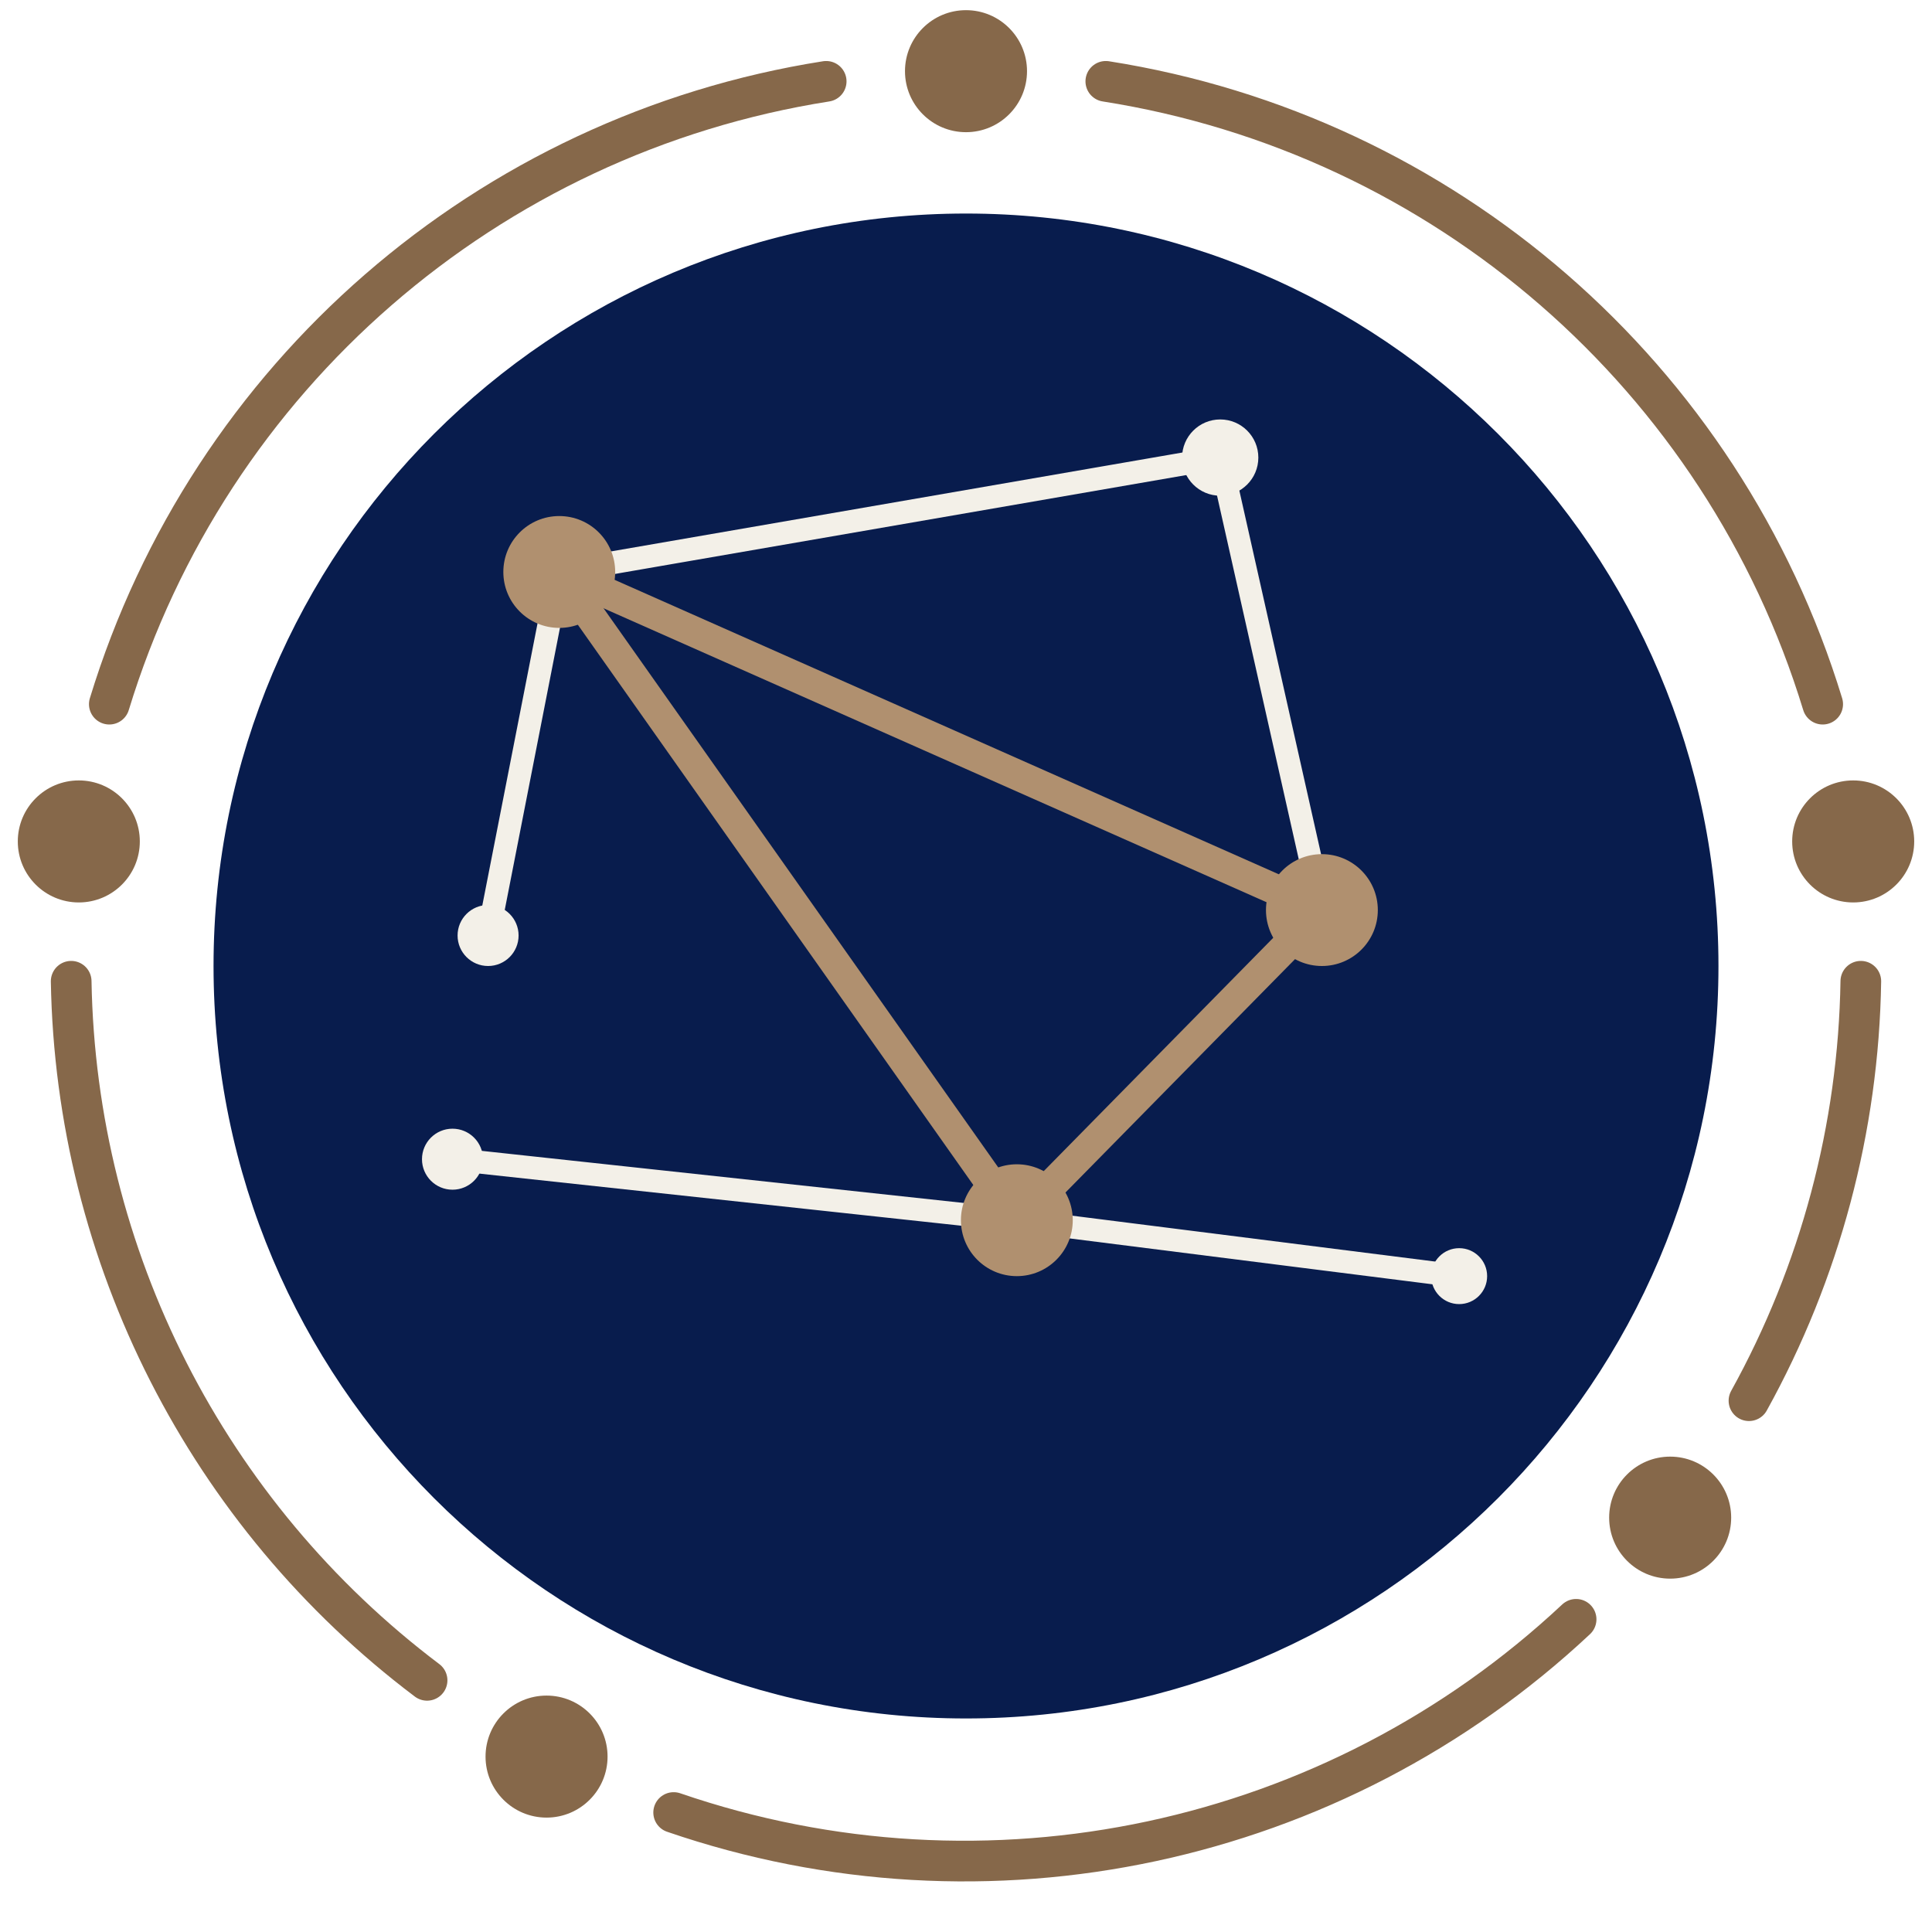
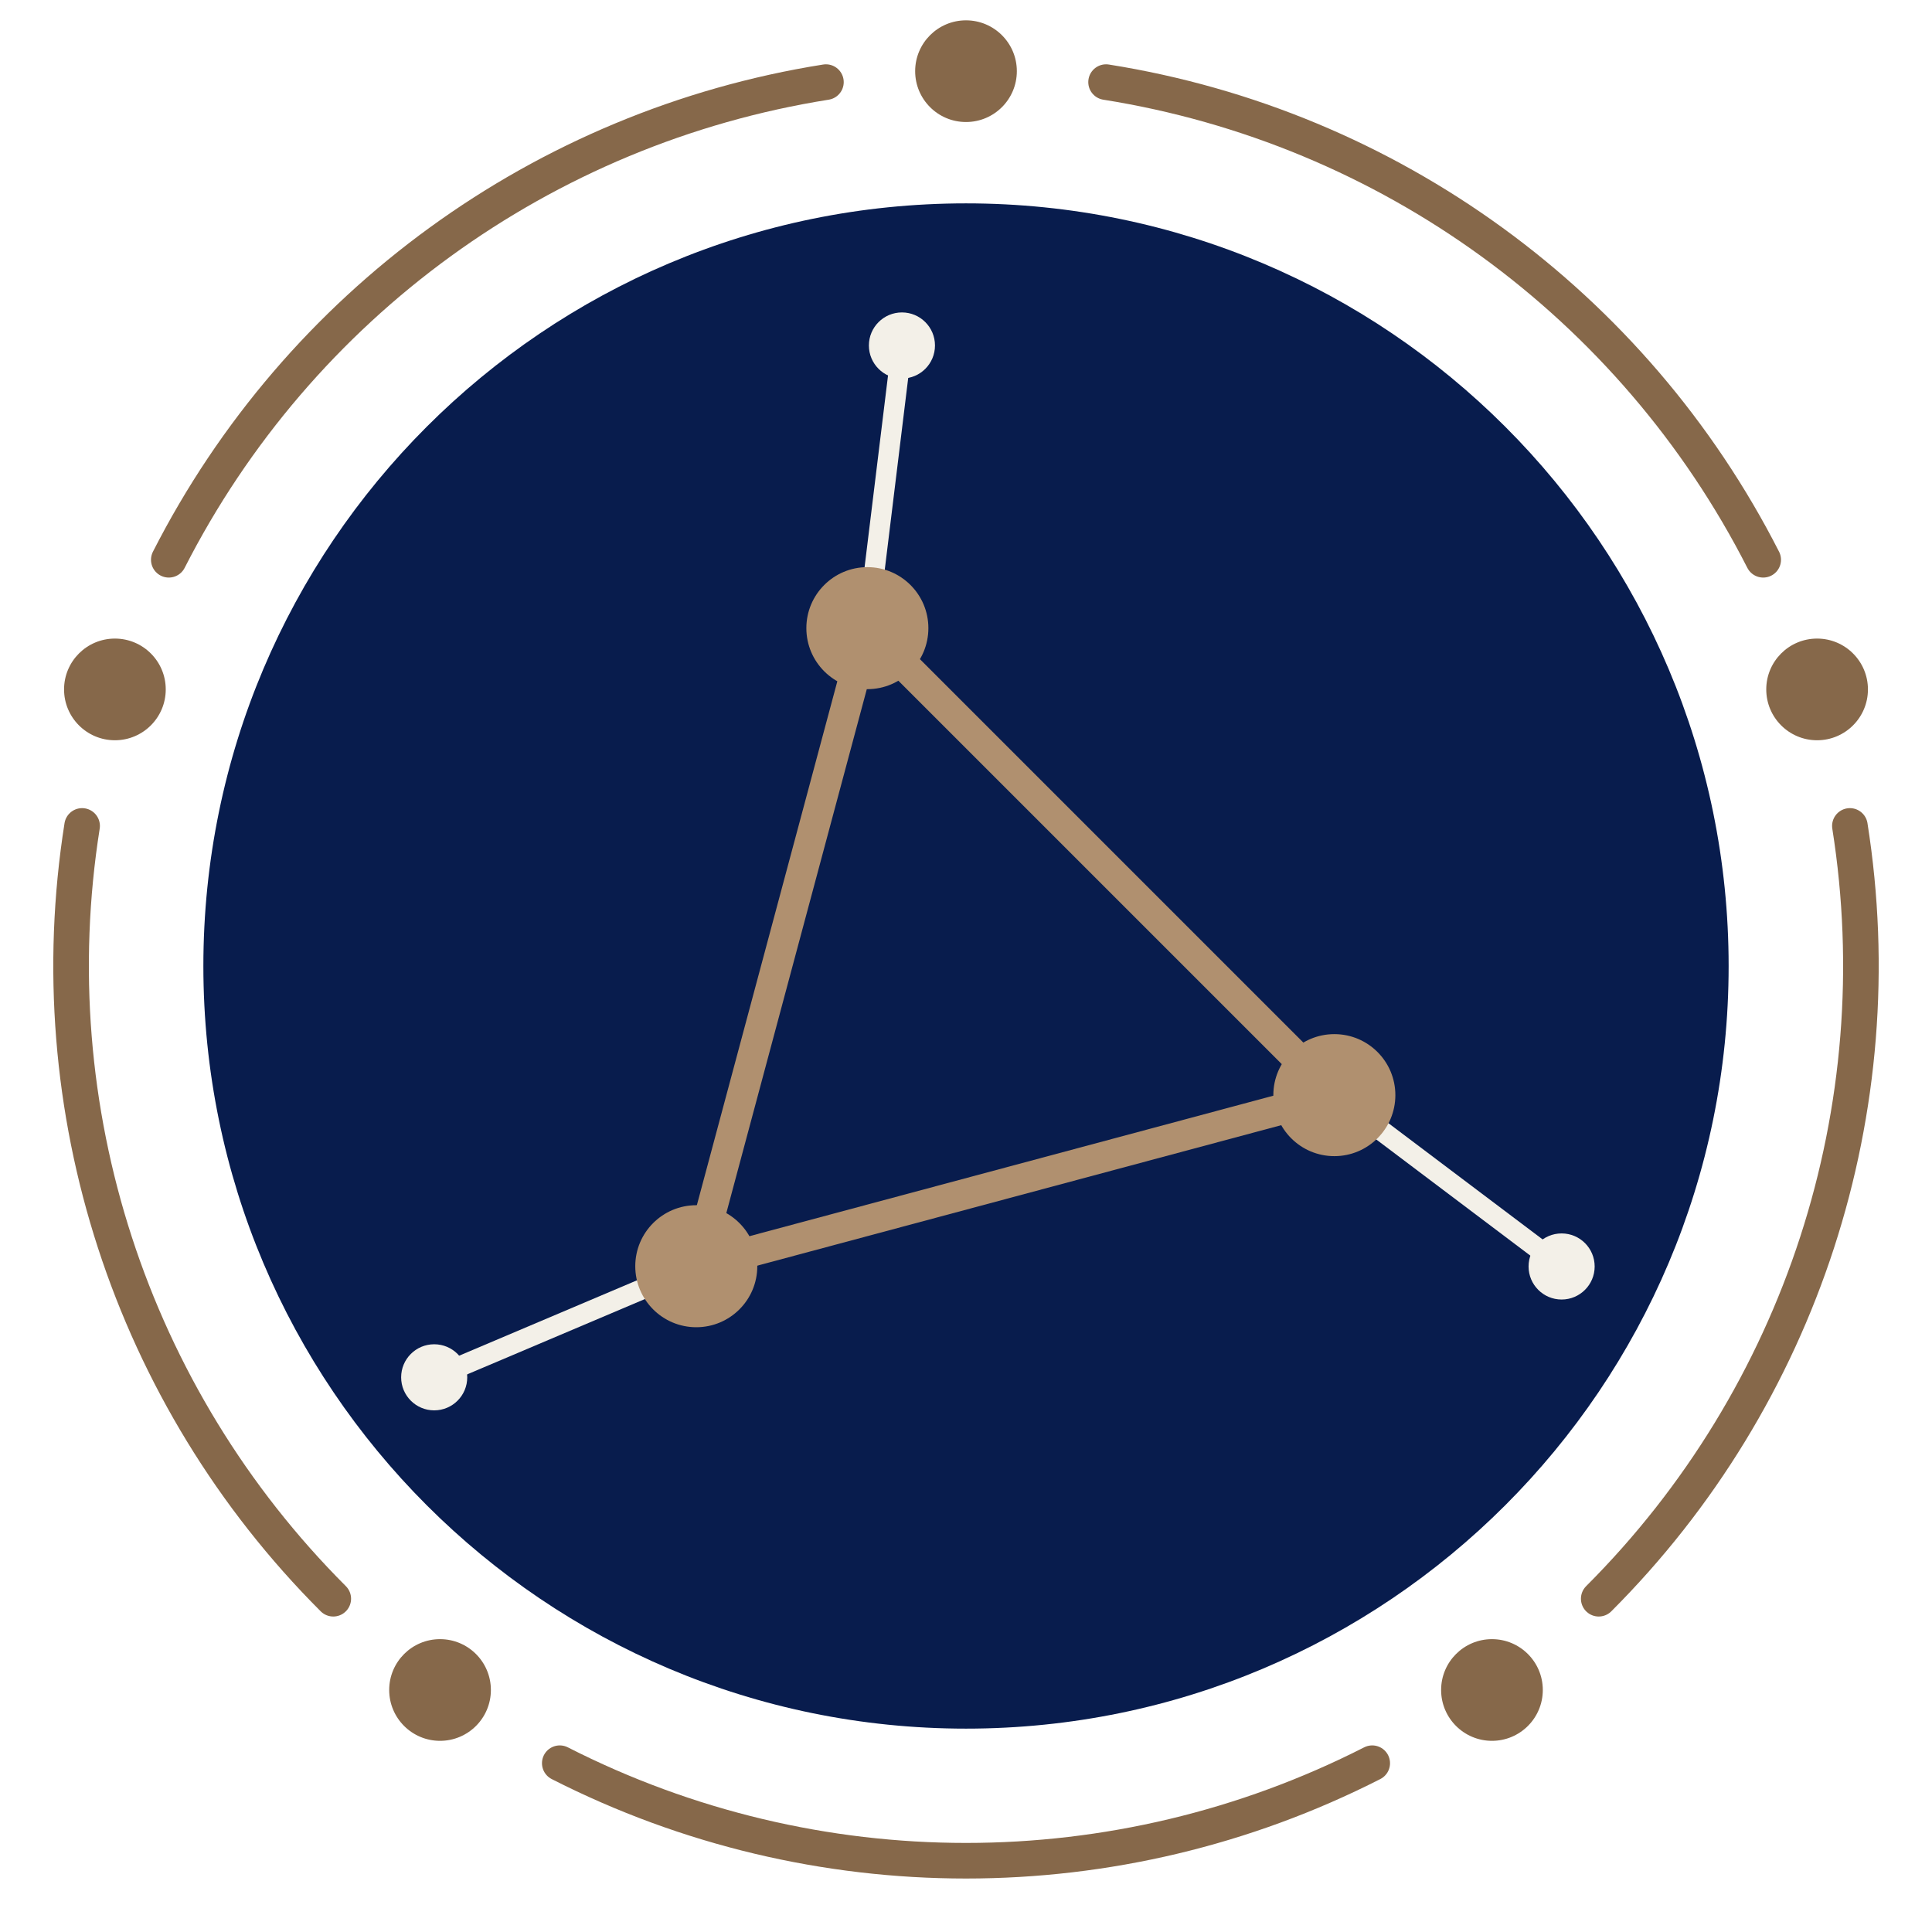
<svg xmlns="http://www.w3.org/2000/svg" viewBox="20 20 760 760">
-   <circle cx="400" cy="400" r="296" fill="#081c4d" />
-   <path d="M285 733 A352 352 0 0 0 640 657" fill="none" stroke="#86684a" stroke-width="16" stroke-linecap="round" />
-   <path d="M708 571 A352 352 0 0 0 752 406" fill="none" stroke="#86684a" stroke-width="16" stroke-linecap="round" />
-   <path d="M737 297 A352 352 0 0 0 455 52" fill="none" stroke="#86684a" stroke-width="16" stroke-linecap="round" />
-   <path d="M345 52 A352 352 0 0 0 63 297" fill="none" stroke="#86684a" stroke-width="16" stroke-linecap="round" />
-   <path d="M48 406 A352 352 0 0 0 188 681" fill="none" stroke="#86684a" stroke-width="16" stroke-linecap="round" />
-   <circle cx="400" cy="48" r="24" fill="#86684a" />
-   <circle cx="749" cy="351" r="24" fill="#86684a" />
-   <circle cx="51" cy="351" r="24" fill="#86684a" />
-   <circle cx="677" cy="617" r="24" fill="#86684a" />
-   <circle cx="235" cy="711" r="24" fill="#86684a" />
-   <line x1="240" y1="245" x2="500" y2="200" stroke="#f3f0e8" stroke-width="9" stroke-linecap="round" />
-   <line x1="500" y1="200" x2="540" y2="378" stroke="#f3f0e8" stroke-width="9" stroke-linecap="round" />
-   <line x1="240" y1="245" x2="212" y2="388" stroke="#f3f0e8" stroke-width="9" stroke-linecap="round" />
-   <line x1="198" y1="476" x2="420" y2="500" stroke="#f3f0e8" stroke-width="9" stroke-linecap="round" />
-   <line x1="420" y1="500" x2="594" y2="522" stroke="#f3f0e8" stroke-width="9" stroke-linecap="round" />
-   <line x1="240" y1="245" x2="540" y2="378" stroke="#b0906f" stroke-width="12" stroke-linecap="round" />
-   <line x1="240" y1="245" x2="420" y2="500" stroke="#b0906f" stroke-width="12" stroke-linecap="round" />
-   <line x1="540" y1="378" x2="420" y2="500" stroke="#b0906f" stroke-width="12" stroke-linecap="round" />
-   <circle cx="500" cy="200" r="15" fill="#f3f0e8" />
-   <circle cx="212" cy="388" r="12" fill="#f3f0e8" />
-   <circle cx="198" cy="476" r="12" fill="#f3f0e8" />
-   <circle cx="594" cy="522" r="11" fill="#f3f0e8" />
-   <circle cx="240" cy="245" r="22" fill="#b0906f" />
-   <circle cx="540" cy="378" r="22" fill="#b0906f" />
-   <circle cx="420" cy="500" r="22" fill="#b0906f" />
+   <circle cx="400" cy="400" r="300" fill="#081c4d" />
+   <path d="M455.1 52.3A352 352 0 0 1 713.6 240.2" fill="none" stroke="#86684a" stroke-width="14" stroke-linecap="round" />
+   <circle cx="400" cy="48" r="20" fill="#86684a" />
+   <path d="M747.7 344.9A352 352 0 0 1 648.9 648.9" fill="none" stroke="#86684a" stroke-width="14" stroke-linecap="round" />
+   <circle cx="734.8" cy="291.2" r="20" fill="#86684a" />
+   <path d="M559.8 713.6A352 352 0 0 1 240.2 713.6" fill="none" stroke="#86684a" stroke-width="14" stroke-linecap="round" />
+   <circle cx="606.9" cy="684.8" r="20" fill="#86684a" />
+   <path d="M151.1 648.9A352 352 0 0 1 52.3 344.9" fill="none" stroke="#86684a" stroke-width="14" stroke-linecap="round" />
+   <circle cx="193.1" cy="684.8" r="20" fill="#86684a" />
+   <path d="M86.4 240.2A352 352 0 0 1 344.9 52.3" fill="none" stroke="#86684a" stroke-width="14" stroke-linecap="round" />
+   <circle cx="65.2" cy="291.2" r="20" fill="#86684a" />
+   <line x1="361.2" y1="267.1" x2="374.8" y2="155.9" stroke="#f3f0e8" stroke-width="8" stroke-linecap="round" />
+   <line x1="544.9" y1="450.8" x2="634.3" y2="518.2" stroke="#f3f0e8" stroke-width="8" stroke-linecap="round" />
+   <line x1="293.9" y1="518.1" x2="190.8" y2="561.8" stroke="#f3f0e8" stroke-width="8" stroke-linecap="round" />
+   <polygon points="361.2 267.1 544.9 450.8 293.9 518.1" fill="none" stroke="#b0906f" stroke-width="12" stroke-linejoin="round" />
+   <circle cx="374.8" cy="155.9" r="13" fill="#f3f0e8" />
+   <circle cx="634.3" cy="518.2" r="13" fill="#f3f0e8" />
+   <circle cx="190.8" cy="561.8" r="13" fill="#f3f0e8" />
+   <circle cx="361.2" cy="267.1" r="24" fill="#b0906f" />
+   <circle cx="544.9" cy="450.8" r="24" fill="#b0906f" />
+   <circle cx="293.9" cy="518.1" r="24" fill="#b0906f" />
</svg>
